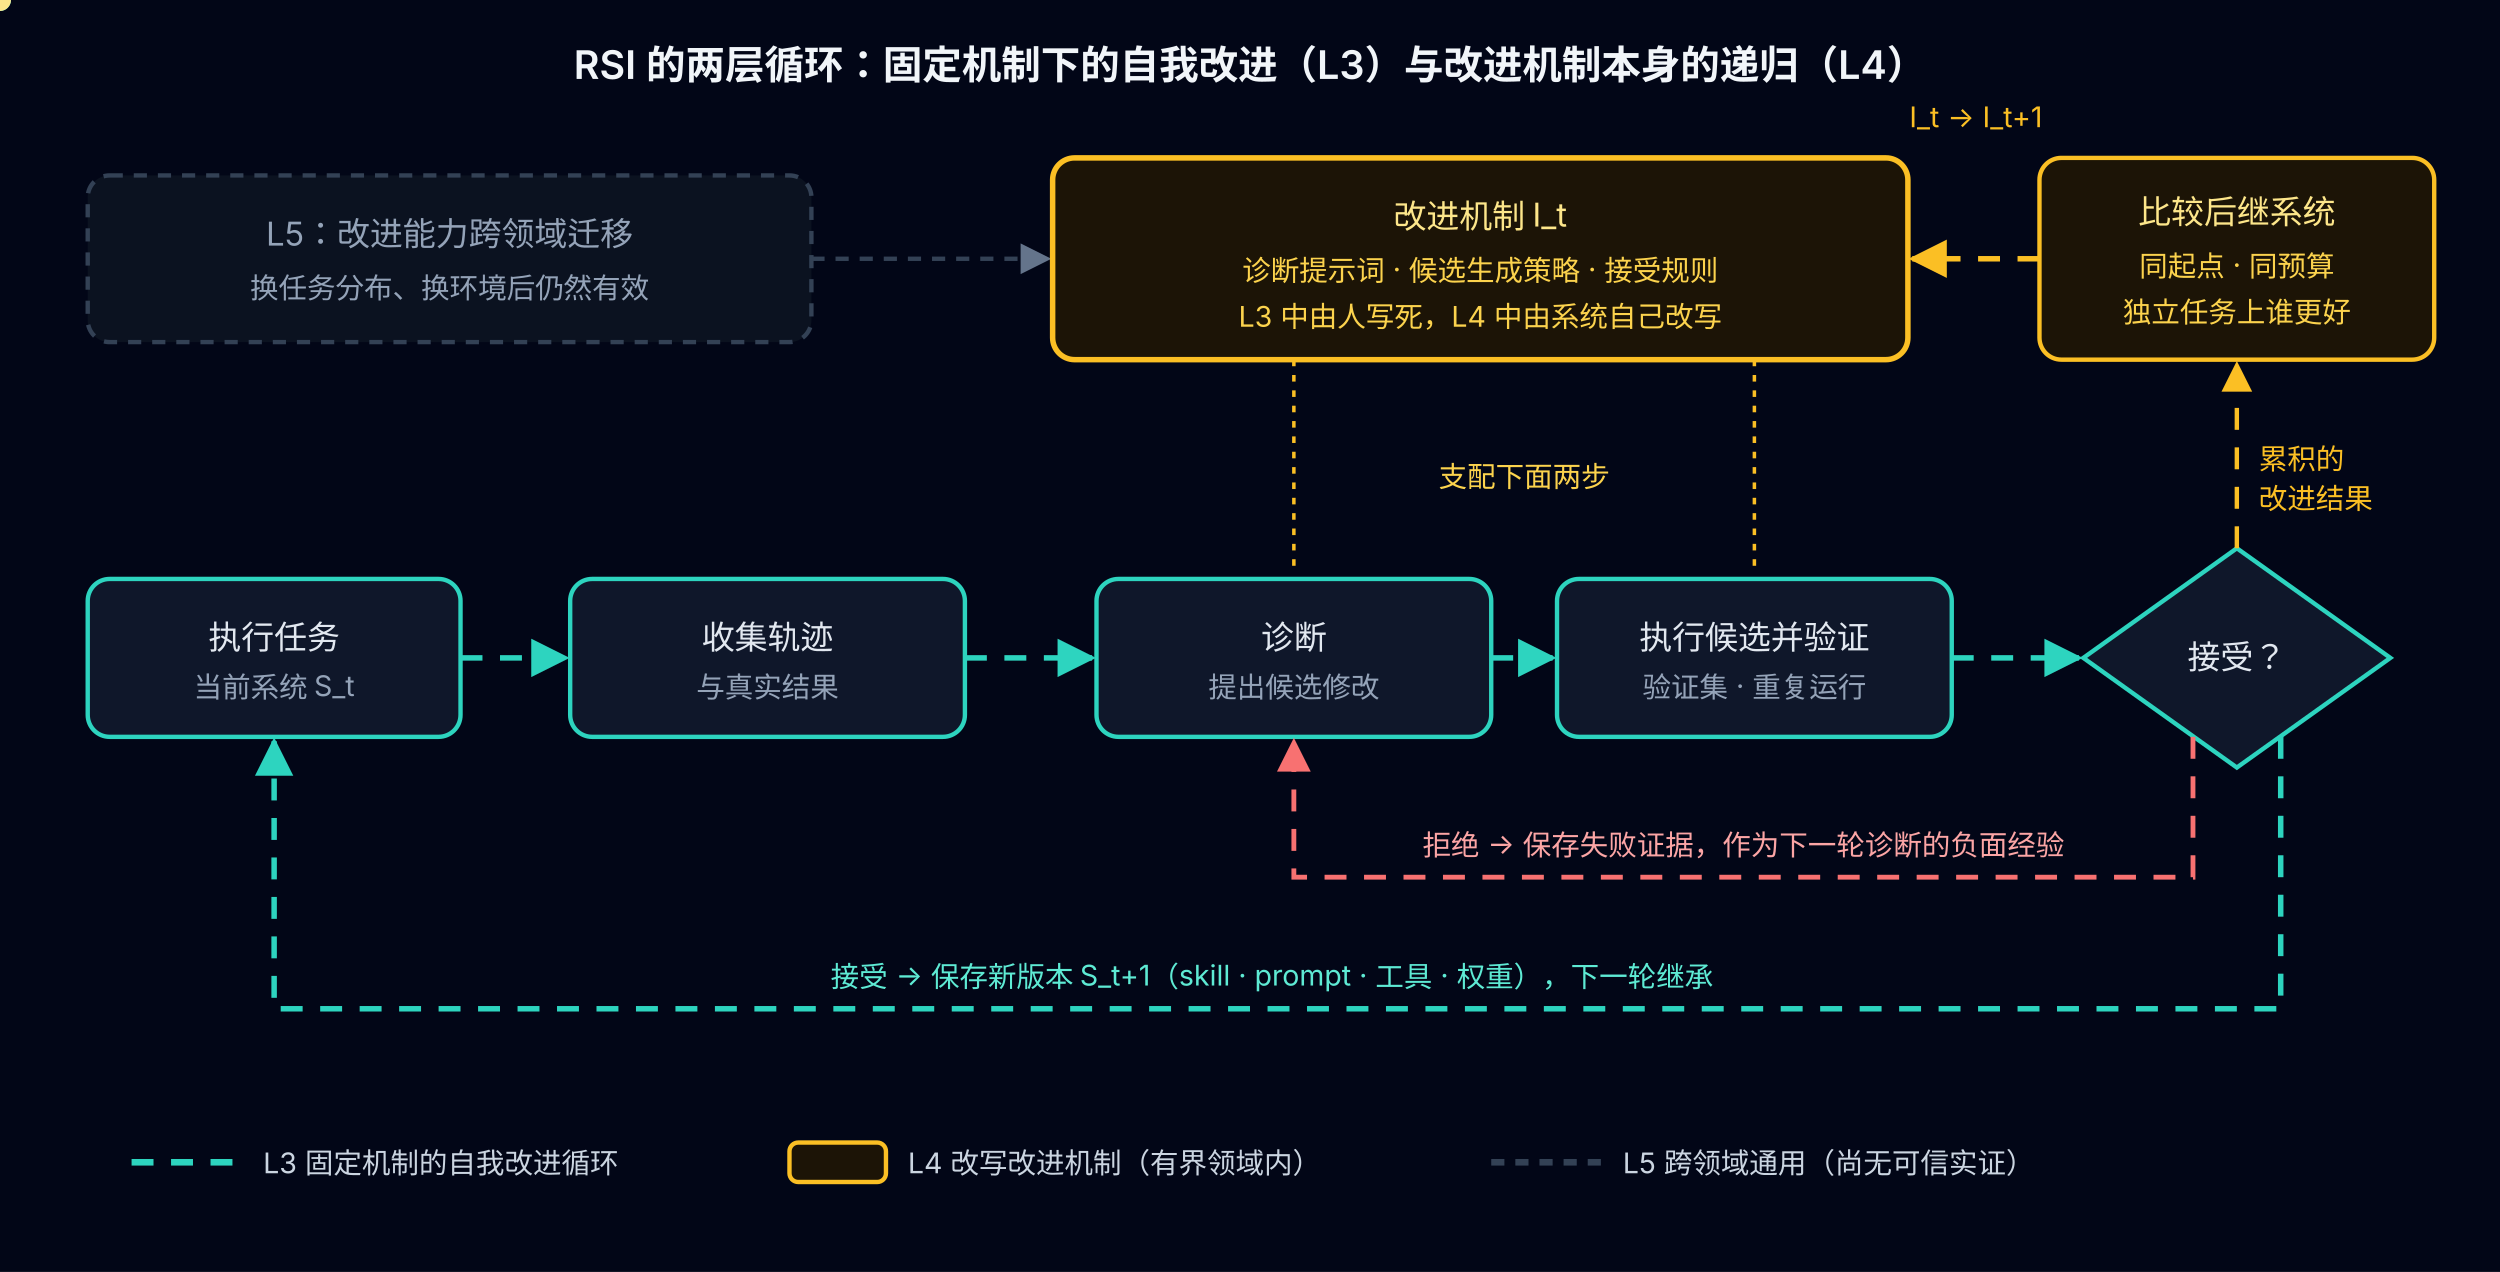
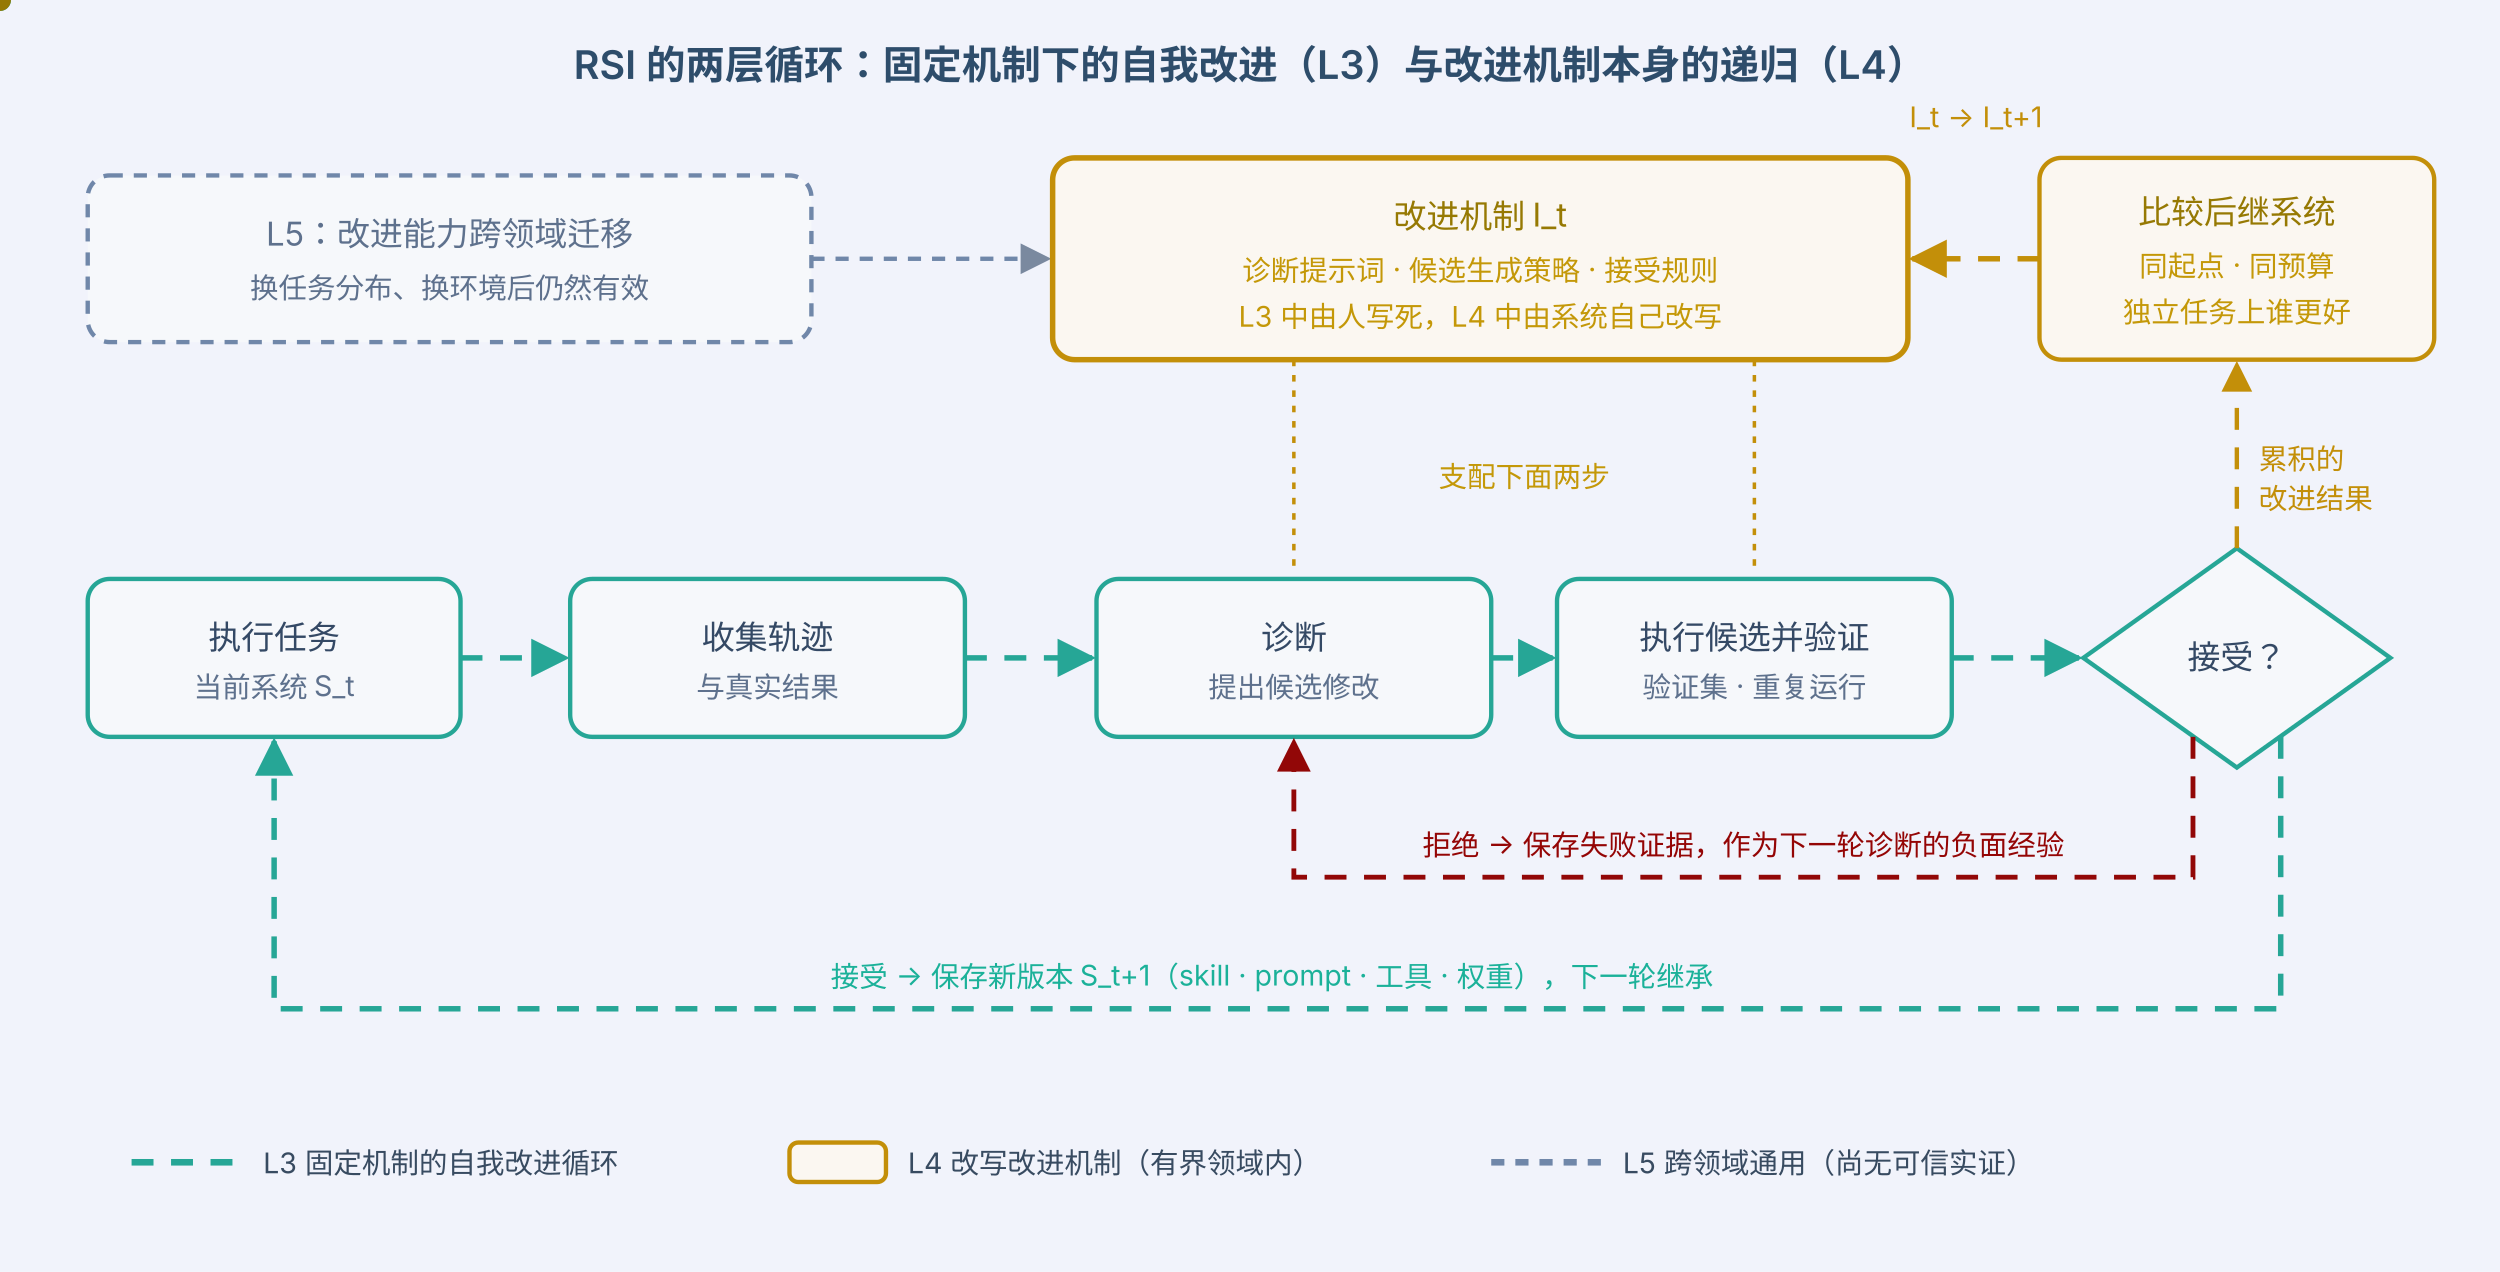
<svg xmlns="http://www.w3.org/2000/svg" viewBox="0 0 1140 580" width="1140" height="580" font-family="-apple-system, 'PingFang SC', 'Microsoft YaHei', sans-serif">
  <defs>
    <marker id="aT" viewBox="0 0 10 10" refX="9" refY="5" markerWidth="7" markerHeight="7" orient="auto">
-       <path d="M0,0 L10,5 L0,10 z" fill="#2dd4bf" />
+       <path d="M0,0 L10,5 L0,10 z" fill="#26a696" />
    </marker>
    <marker id="aA" viewBox="0 0 10 10" refX="9" refY="5" markerWidth="7" markerHeight="7" orient="auto">
-       <path d="M0,0 L10,5 L0,10 z" fill="#fbbf24" />
+       <path d="M0,0 L10,5 L0,10 z" fill="#c38f09" />
    </marker>
    <marker id="aR" viewBox="0 0 10 10" refX="9" refY="5" markerWidth="7" markerHeight="7" orient="auto">
-       <path d="M0,0 L10,5 L0,10 z" fill="#f87171" />
+       <path d="M0,0 L10,5 L0,10 z" fill="#920707" />
    </marker>
    <marker id="aG" viewBox="0 0 10 10" refX="9" refY="5" markerWidth="7" markerHeight="7" orient="auto">
-       <path d="M0,0 L10,5 L0,10 z" fill="#64748b" />
+       <path d="M0,0 L10,5 L0,10 z" fill="#7a899f" />
    </marker>
    <style>
      .flow { stroke-dasharray: 10 8; animation: dash 1.2s linear infinite; }
      @keyframes dash { to { stroke-dashoffset: -18; } }
      .pulse { animation: pulse 2s ease-in-out infinite; }
      @keyframes pulse { 0%,100% { opacity: 1; } 50% { opacity: 0.55; } }
-       .node { fill: #0f172a; stroke: #2dd4bf; stroke-width: 2; }
-       .lbl { fill: #e2e8f0; font-size: 15px; text-anchor: middle; }
-       .sub { fill: #94a3b8; font-size: 13px; text-anchor: middle; }
+       .node { fill: #f6f8fb; stroke: #26a696; stroke-width: 2; }
+       .lbl { fill: #344965; font-size: 15px; text-anchor: middle; }
+       .sub { fill: #5e718d; font-size: 13px; text-anchor: middle; }
      .note { font-size: 13px; }
    </style>
  </defs>
-   <rect width="1140" height="580" fill="#020617" />
-   <text x="570" y="36" fill="#f1f5f9" font-size="18" font-weight="600" text-anchor="middle">RSI 的两层循环：固定机制下的自我改进（L3）与改进机制本身的递归（L4）</text>
-   <rect x="40" y="80" width="330" height="76" rx="10" fill="#0b1220" stroke="#334155" stroke-width="2" stroke-dasharray="6 5" />
-   <text x="205" y="112" class="lbl" fill="#94a3b8" style="fill:#94a3b8">L5：改进能力跨领域迁移</text>
+   <rect width="1140" height="580" fill="#f1f3fb" />
+   <text x="570" y="36" fill="#2e4d6b" font-size="18" font-weight="600" text-anchor="middle">RSI 的两层循环：固定机制下的自我改进（L3）与改进机制本身的递归（L4）</text>
+   <rect x="40" y="80" width="330" height="76" rx="10" fill="#f6f8fb" stroke="#7087a9" stroke-width="2" stroke-dasharray="6 5" />
+   <text x="205" y="112" class="lbl" fill="#5e718d" style="fill:#5e718d">L5：改进能力跨领域迁移</text>
  <text x="205" y="136" class="sub">换任务分布、换环境后仍然有效</text>
-   <line x1="370" y1="118" x2="478" y2="118" stroke="#334155" stroke-width="2" stroke-dasharray="6 5" marker-end="url(#aG)" />
+   <line x1="370" y1="118" x2="478" y2="118" stroke="#7087a9" stroke-width="2" stroke-dasharray="6 5" marker-end="url(#aG)" />
  <g class="pulse">
-     <rect x="480" y="72" width="390" height="92" rx="10" fill="#1c1406" stroke="#fbbf24" stroke-width="2.5" />
-     <text x="675" y="104" class="lbl" style="fill:#fde68a">改进机制 I_t</text>
-     <text x="675" y="128" class="sub" style="fill:#fcd34d">诊断提示词 · 候选生成策略 · 接受规则</text>
-     <text x="675" y="149" class="sub" style="fill:#fcd34d">L3 中由人写死，L4 中由系统自己改写</text>
+     <rect x="480" y="72" width="390" height="92" rx="10" fill="#fbf7f1" stroke="#c38f09" stroke-width="2.5" />
+     <text x="675" y="104" class="lbl" style="fill:#967903">改进机制 I_t</text>
+     <text x="675" y="128" class="sub" style="fill:#c49808">诊断提示词 · 候选生成策略 · 接受规则</text>
+     <text x="675" y="149" class="sub" style="fill:#c49808">L3 中由人写死，L4 中由系统自己改写</text>
  </g>
-   <line x1="590" y1="164" x2="590" y2="262" stroke="#fbbf24" stroke-width="1.6" stroke-dasharray="3 4" />
-   <line x1="800" y1="164" x2="800" y2="262" stroke="#fbbf24" stroke-width="1.6" stroke-dasharray="3 4" />
-   <text x="695" y="222" class="note" fill="#fcd34d" text-anchor="middle">支配下面两步</text>
-   <rect x="930" y="72" width="180" height="92" rx="10" fill="#1c1406" stroke="#fbbf24" stroke-width="2" />
-   <text x="1020" y="102" class="lbl" style="fill:#fde68a">比较后继系统</text>
-   <text x="1020" y="126" class="sub" style="fill:#fcd34d">同起点 · 同预算</text>
-   <text x="1020" y="147" class="sub" style="fill:#fcd34d">独立任务上谁更好</text>
-   <path d="M930,118 L872,118" stroke="#fbbf24" stroke-width="2.5" fill="none" class="flow" marker-end="url(#aA)" />
-   <text x="901" y="58" class="note" fill="#fbbf24" text-anchor="middle">I_t → I_t+1</text>
+   <line x1="590" y1="164" x2="590" y2="262" stroke="#c38f09" stroke-width="1.6" stroke-dasharray="3 4" />
+   <line x1="800" y1="164" x2="800" y2="262" stroke="#c38f09" stroke-width="1.6" stroke-dasharray="3 4" />
+   <text x="695" y="222" class="note" fill="#c49808" text-anchor="middle">支配下面两步</text>
+   <rect x="930" y="72" width="180" height="92" rx="10" fill="#fbf7f1" stroke="#c38f09" stroke-width="2" />
+   <text x="1020" y="102" class="lbl" style="fill:#967903">比较后继系统</text>
+   <text x="1020" y="126" class="sub" style="fill:#c49808">同起点 · 同预算</text>
+   <text x="1020" y="147" class="sub" style="fill:#c49808">独立任务上谁更好</text>
+   <path d="M930,118 L872,118" stroke="#c38f09" stroke-width="2.5" fill="none" class="flow" marker-end="url(#aA)" />
+   <text x="901" y="58" class="note" fill="#c38f09" text-anchor="middle">I_t → I_t+1</text>
  <rect x="40" y="264" width="170" height="72" rx="10" class="node" />
  <text x="125" y="296" class="lbl">执行任务</text>
  <text x="125" y="318" class="sub">当前系统 S_t</text>
  <rect x="260" y="264" width="180" height="72" rx="10" class="node" />
  <text x="350" y="296" class="lbl">收集轨迹</text>
  <text x="350" y="318" class="sub">与真实结果</text>
  <rect x="500" y="264" width="180" height="72" rx="10" class="node" />
  <text x="590" y="296" class="lbl">诊断</text>
  <text x="590" y="318" class="sub">提出候选修改</text>
  <rect x="710" y="264" width="180" height="72" rx="10" class="node" />
  <text x="800" y="296" class="lbl">执行候选并验证</text>
  <text x="800" y="318" class="sub">验证集 · 重复运行</text>
-   <polygon points="1020,250 1090,300 1020,350 950,300" fill="#0f172a" stroke="#2dd4bf" stroke-width="2" />
+   <polygon points="1020,250 1090,300 1020,350 950,300" fill="#f6f8fb" stroke="#26a696" stroke-width="2" />
  <text x="1020" y="305" class="lbl">接受？</text>
-   <path d="M210,300 L258,300" stroke="#2dd4bf" stroke-width="2.5" class="flow" marker-end="url(#aT)" />
-   <path d="M440,300 L498,300" stroke="#2dd4bf" stroke-width="2.5" class="flow" marker-end="url(#aT)" />
-   <path d="M680,300 L708,300" stroke="#2dd4bf" stroke-width="2.5" class="flow" marker-end="url(#aT)" />
-   <path d="M890,300 L948,300" stroke="#2dd4bf" stroke-width="2.5" class="flow" marker-end="url(#aT)" />
-   <path d="M1020,250 L1020,166" stroke="#fbbf24" stroke-width="2" class="flow" marker-end="url(#aA)" />
-   <text x="1030" y="214" class="note" fill="#fbbf24">累积的</text>
-   <text x="1030" y="232" class="note" fill="#fbbf24">改进结果</text>
-   <path d="M1000,336 L1000,400 L590,400 L590,338" stroke="#f87171" stroke-width="2.2" fill="none" class="flow" marker-end="url(#aR)" />
-   <text x="795" y="390" class="note" fill="#fca5a5" text-anchor="middle">拒绝 → 保存失败证据，作为下一轮诊断的负面经验</text>
-   <path d="M1040,336 L1040,460 L125,460 L125,338" stroke="#2dd4bf" stroke-width="2.5" fill="none" class="flow" marker-end="url(#aT)" />
-   <text x="580" y="450" class="note" fill="#5eead4" text-anchor="middle">接受 → 保存新版本 S_t+1（skill · prompt · 工具 · 权重），下一轮继承</text>
-   <circle r="5" fill="#5eead4">
+   <path d="M210,300 L258,300" stroke="#26a696" stroke-width="2.5" class="flow" marker-end="url(#aT)" />
+   <path d="M440,300 L498,300" stroke="#26a696" stroke-width="2.5" class="flow" marker-end="url(#aT)" />
+   <path d="M680,300 L708,300" stroke="#26a696" stroke-width="2.5" class="flow" marker-end="url(#aT)" />
+   <path d="M890,300 L948,300" stroke="#26a696" stroke-width="2.5" class="flow" marker-end="url(#aT)" />
+   <path d="M1020,250 L1020,166" stroke="#c38f09" stroke-width="2" class="flow" marker-end="url(#aA)" />
+   <text x="1030" y="214" class="note" fill="#c38f09">累积的</text>
+   <text x="1030" y="232" class="note" fill="#c38f09">改进结果</text>
+   <path d="M1000,336 L1000,400 L590,400 L590,338" stroke="#920707" stroke-width="2.2" fill="none" class="flow" marker-end="url(#aR)" />
+   <text x="795" y="390" class="note" fill="#940505" text-anchor="middle">拒绝 → 保存失败证据，作为下一轮诊断的负面经验</text>
+   <path d="M1040,336 L1040,460 L125,460 L125,338" stroke="#26a696" stroke-width="2.5" fill="none" class="flow" marker-end="url(#aT)" />
+   <text x="580" y="450" class="note" fill="#1bb199" text-anchor="middle">接受 → 保存新版本 S_t+1（skill · prompt · 工具 · 权重），下一轮继承</text>
+   <circle r="5" fill="#1bb199">
    <animateMotion dur="5s" repeatCount="indefinite" path="M125,300 L1020,300 L1040,336 L1040,460 L125,460 L125,338" />
  </circle>
-   <circle r="5" fill="#fde68a">
+   <circle r="5" fill="#967903">
    <animateMotion dur="3s" repeatCount="indefinite" path="M1020,250 L1020,118 L872,118" />
  </circle>
-   <line x1="60" y1="530" x2="110" y2="530" stroke="#2dd4bf" stroke-width="3" class="flow" />
-   <text x="120" y="535" class="note" fill="#cbd5e1">L3 固定机制的自我改进循环</text>
-   <rect x="360" y="521" width="44" height="18" rx="4" fill="#1c1406" stroke="#fbbf24" stroke-width="2" class="pulse" />
-   <text x="414" y="535" class="note" fill="#cbd5e1">L4 改写改进机制（有界领域内）</text>
-   <line x1="680" y1="530" x2="730" y2="530" stroke="#334155" stroke-width="3" stroke-dasharray="6 5" />
-   <text x="740" y="535" class="note" fill="#cbd5e1">L5 跨领域通用（尚无可信实证）</text>
+   <line x1="60" y1="530" x2="110" y2="530" stroke="#26a696" stroke-width="3" class="flow" />
+   <text x="120" y="535" class="note" fill="#384b61">L3 固定机制的自我改进循环</text>
+   <rect x="360" y="521" width="44" height="18" rx="4" fill="#fbf7f1" stroke="#c38f09" stroke-width="2" class="pulse" />
+   <text x="414" y="535" class="note" fill="#384b61">L4 改写改进机制（有界领域内）</text>
+   <line x1="680" y1="530" x2="730" y2="530" stroke="#7087a9" stroke-width="3" stroke-dasharray="6 5" />
+   <text x="740" y="535" class="note" fill="#384b61">L5 跨领域通用（尚无可信实证）</text>
</svg>
